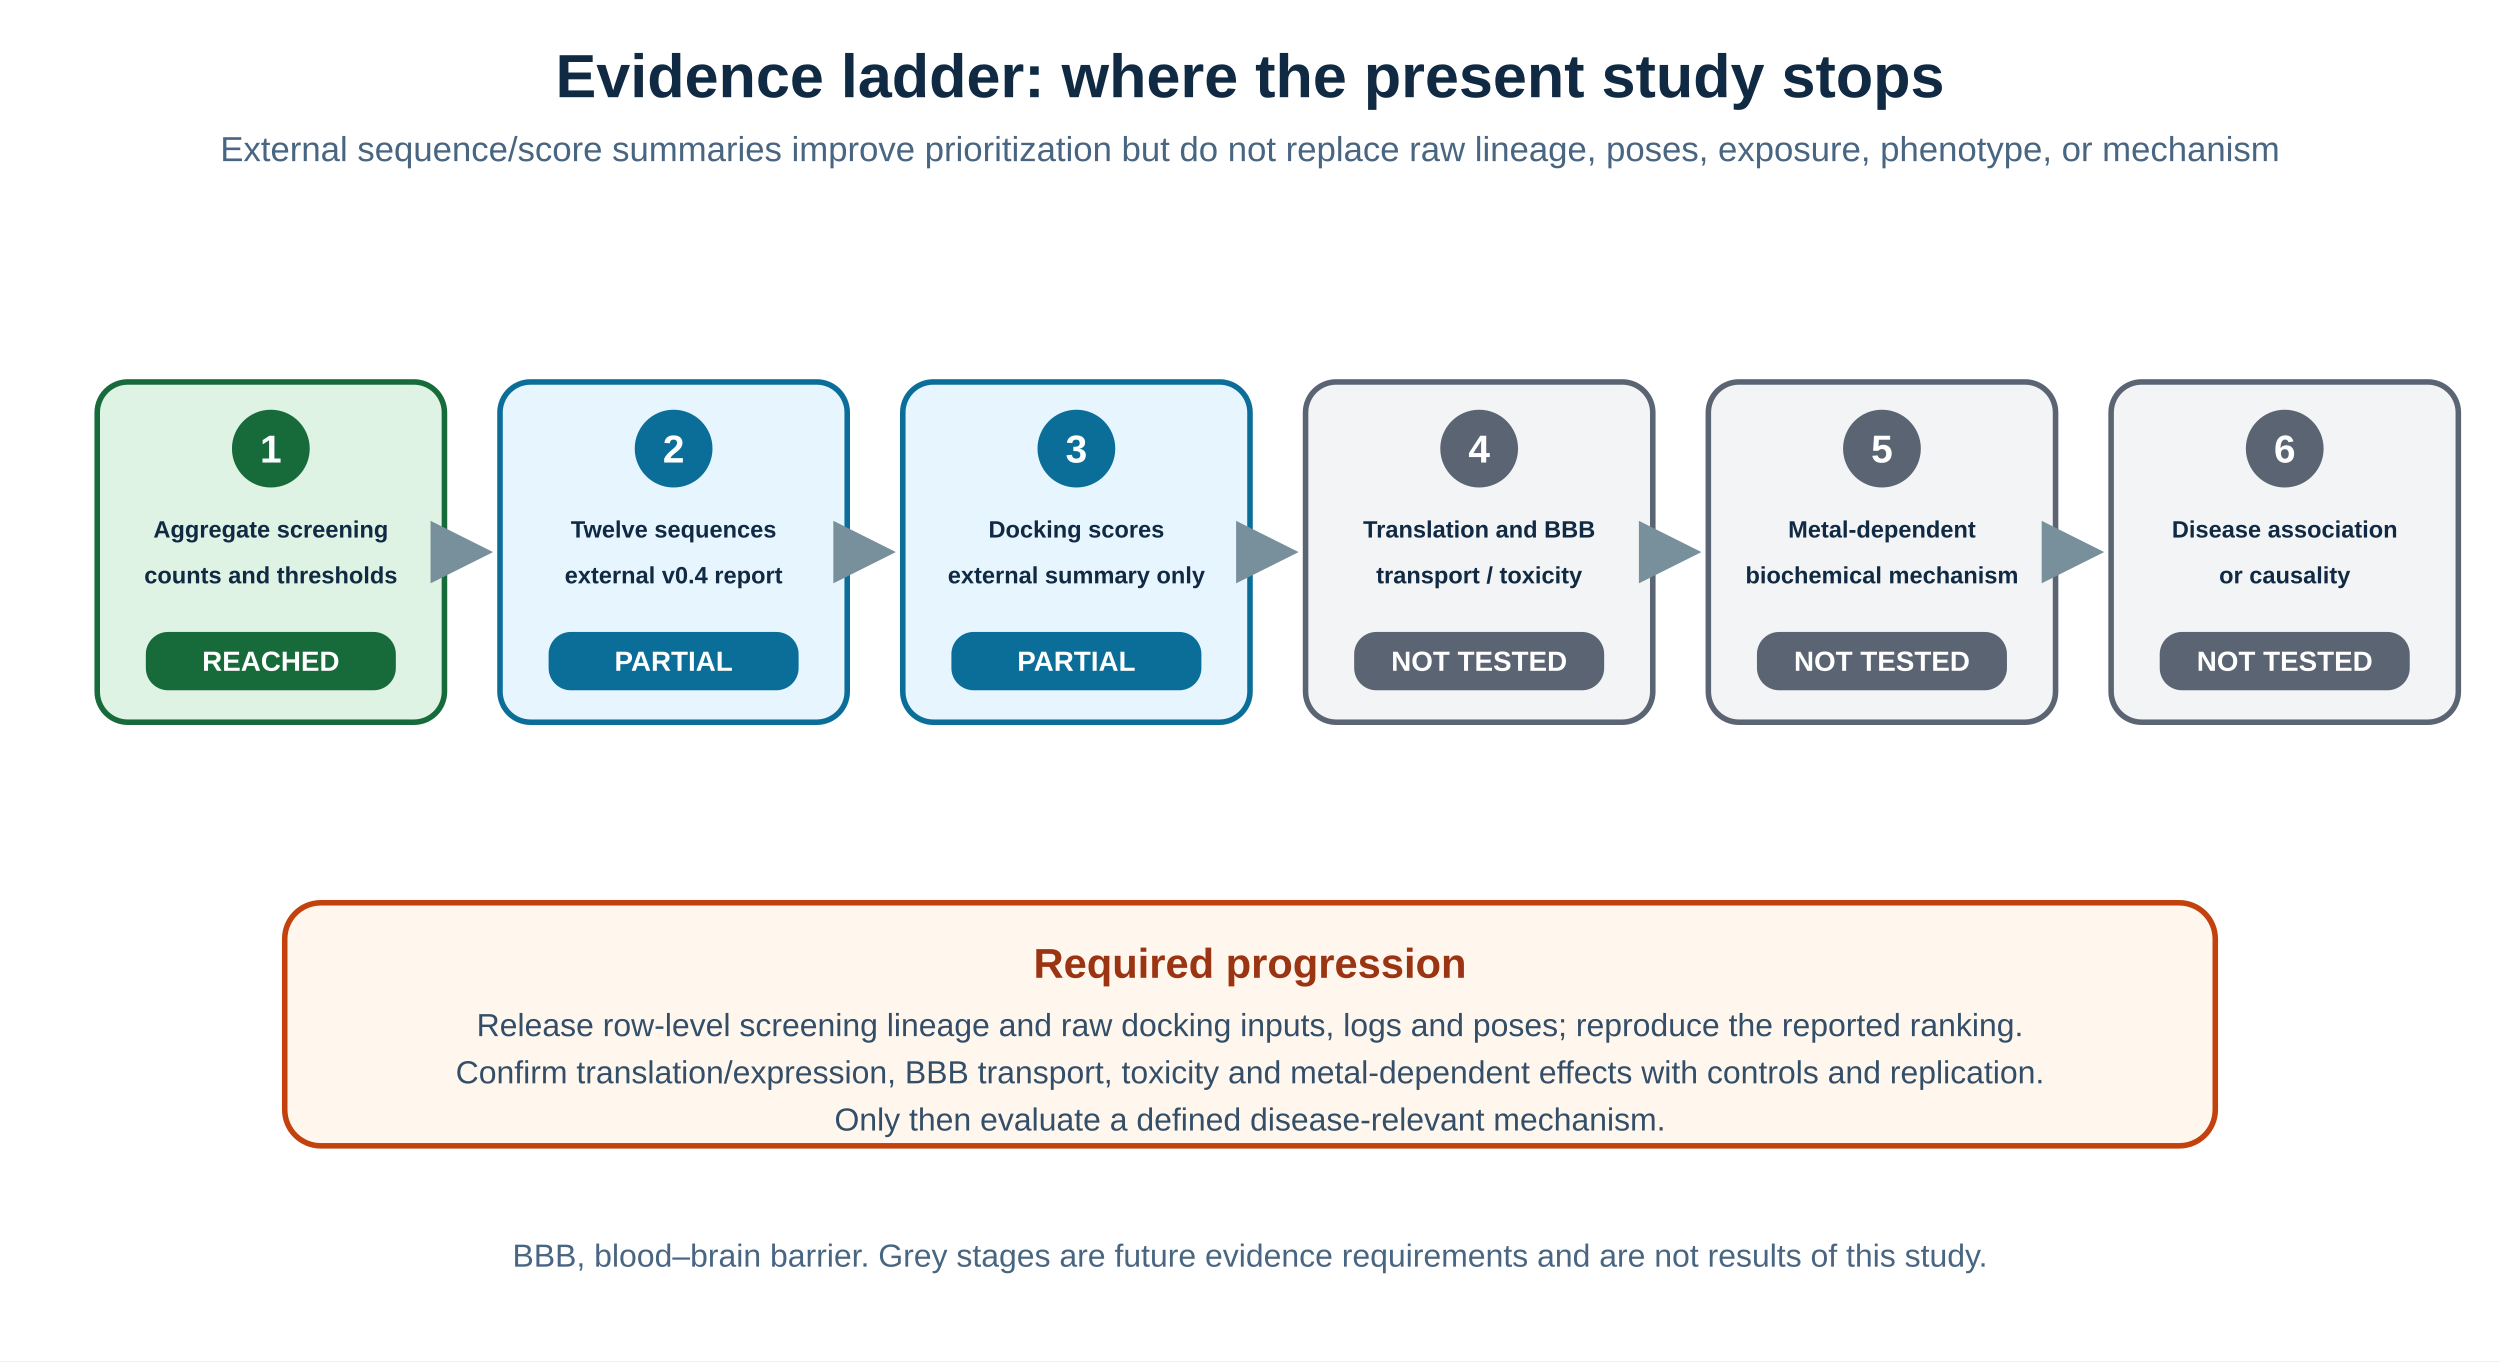
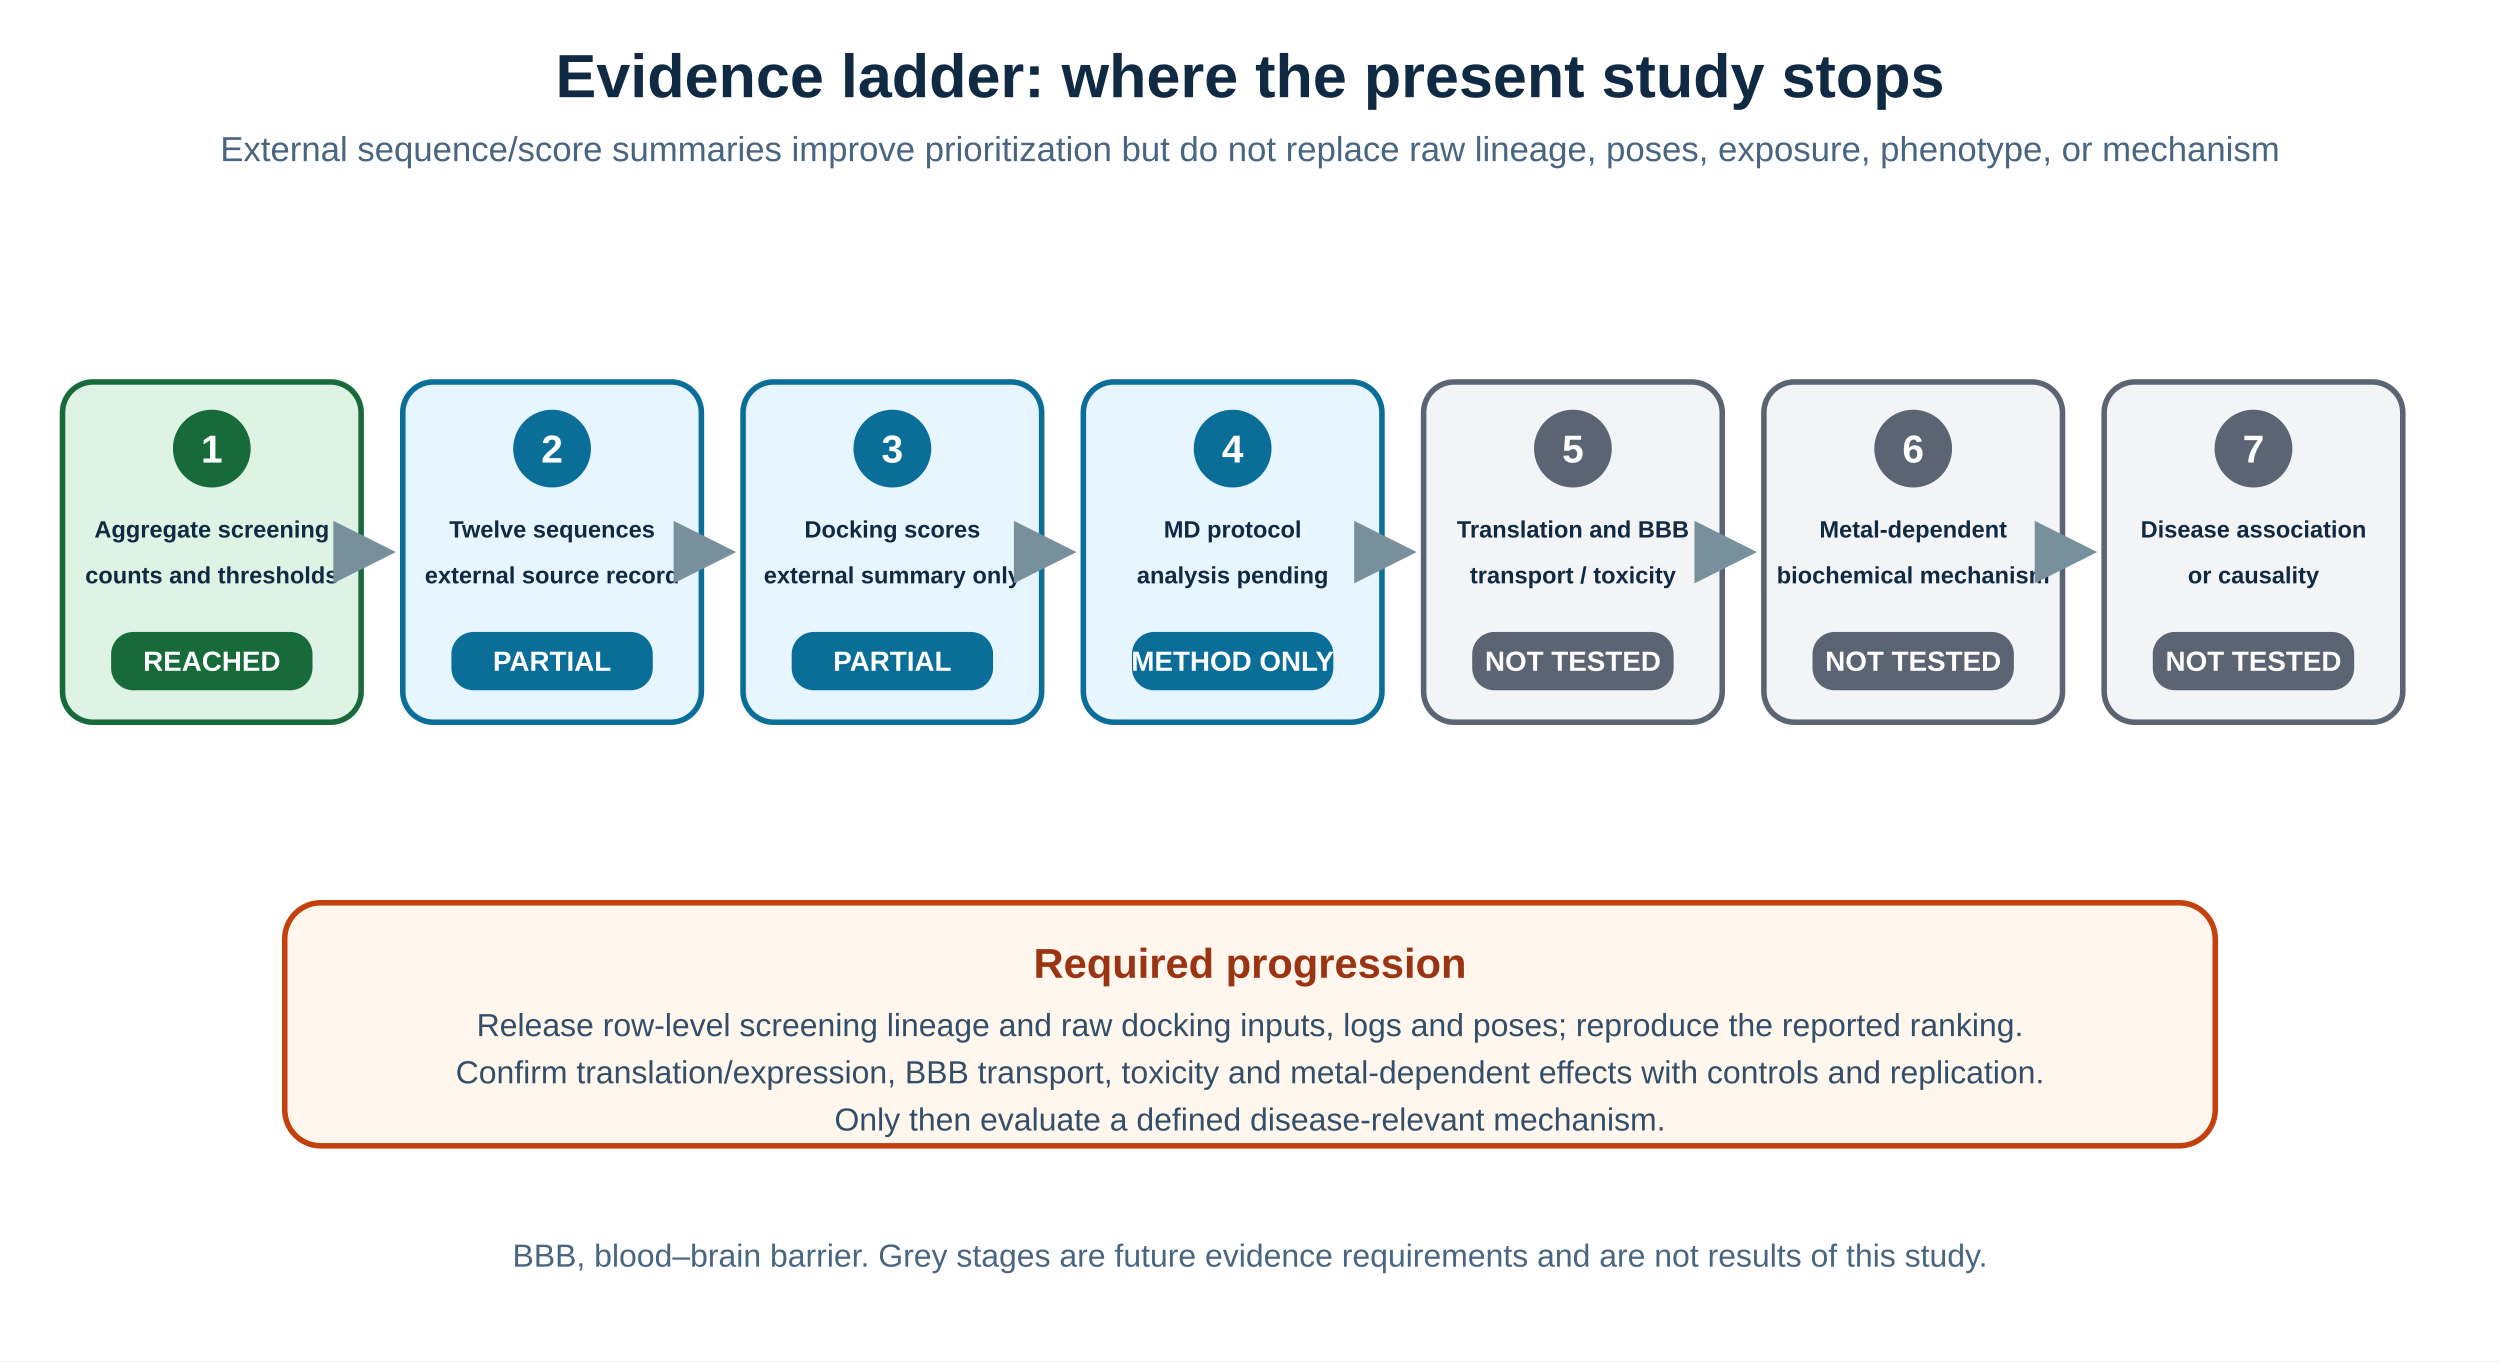
<svg xmlns="http://www.w3.org/2000/svg" width="1800" height="980" viewBox="0 0 1800 980">
  <defs>
    <marker id="arrow" viewBox="0 0 10 10" refX="8" refY="5" markerWidth="9" markerHeight="9" orient="auto">
      <path d="M0,0 L10,5 L0,10 z" fill="#78909C" />
    </marker>
  </defs>
  <rect width="1800" height="980" fill="#FFFFFF" />
  <style>.t{font-family:Arial,Helvetica,sans-serif;fill:#102A43}.b{font-family:Arial,Helvetica,sans-serif;fill:#334E68}.s{font-family:Arial,Helvetica,sans-serif;fill:#486581}</style>
  <text x="900" y="70" class="t" font-size="44" font-weight="700" text-anchor="middle">Evidence ladder: where the present study stops</text>
  <text x="900" y="116" class="s" font-size="25" text-anchor="middle">External sequence/score summaries improve prioritization but do not replace raw lineage, poses, exposure, phenotype, or mechanism</text>
-   <rect x="70" y="275" width="250" height="245" rx="22" fill="#DFF3E4" stroke="#176B3A" stroke-width="4" />
-   <circle cx="195.0" cy="323" r="28" fill="#176B3A" />
-   <text x="195.0" y="333" font-family="Arial,Helvetica,sans-serif" fill="#FFFFFF" font-size="28" font-weight="700" text-anchor="middle">1</text>
-   <text x="195.0" y="387" class="t" font-size="17" font-weight="700" text-anchor="middle">Aggregate screening</text>
-   <text x="195.0" y="420" class="t" font-size="17" font-weight="700" text-anchor="middle">counts and thresholds</text>
-   <rect x="105" y="455" width="180" height="42" rx="16" fill="#176B3A" />
-   <text x="195.0" y="483" font-family="Arial,Helvetica,sans-serif" fill="#FFFFFF" font-size="20" font-weight="700" text-anchor="middle">REACHED</text>
-   <line x1="328" y1="397.5" x2="346" y2="397.5" stroke="#78909C" stroke-width="5" marker-end="url(#arrow)" />
-   <rect x="360" y="275" width="250" height="245" rx="22" fill="#E7F5FF" stroke="#0B6E99" stroke-width="4" />
-   <circle cx="485.0" cy="323" r="28" fill="#0B6E99" />
-   <text x="485.0" y="333" font-family="Arial,Helvetica,sans-serif" fill="#FFFFFF" font-size="28" font-weight="700" text-anchor="middle">2</text>
-   <text x="485.0" y="387" class="t" font-size="17" font-weight="700" text-anchor="middle">Twelve sequences</text>
-   <text x="485.0" y="420" class="t" font-size="17" font-weight="700" text-anchor="middle">external v0.4 report</text>
-   <rect x="395" y="455" width="180" height="42" rx="16" fill="#0B6E99" />
-   <text x="485.0" y="483" font-family="Arial,Helvetica,sans-serif" fill="#FFFFFF" font-size="20" font-weight="700" text-anchor="middle">PARTIAL</text>
-   <line x1="618" y1="397.5" x2="636" y2="397.5" stroke="#78909C" stroke-width="5" marker-end="url(#arrow)" />
-   <rect x="650" y="275" width="250" height="245" rx="22" fill="#E7F5FF" stroke="#0B6E99" stroke-width="4" />
-   <circle cx="775.0" cy="323" r="28" fill="#0B6E99" />
-   <text x="775.0" y="333" font-family="Arial,Helvetica,sans-serif" fill="#FFFFFF" font-size="28" font-weight="700" text-anchor="middle">3</text>
-   <text x="775.0" y="387" class="t" font-size="17" font-weight="700" text-anchor="middle">Docking scores</text>
-   <text x="775.0" y="420" class="t" font-size="17" font-weight="700" text-anchor="middle">external summary only</text>
-   <rect x="685" y="455" width="180" height="42" rx="16" fill="#0B6E99" />
-   <text x="775.0" y="483" font-family="Arial,Helvetica,sans-serif" fill="#FFFFFF" font-size="20" font-weight="700" text-anchor="middle">PARTIAL</text>
-   <line x1="908" y1="397.5" x2="926" y2="397.5" stroke="#78909C" stroke-width="5" marker-end="url(#arrow)" />
-   <rect x="940" y="275" width="250" height="245" rx="22" fill="#F3F4F6" stroke="#5B6472" stroke-width="4" />
-   <circle cx="1065.0" cy="323" r="28" fill="#5B6472" />
-   <text x="1065.0" y="333" font-family="Arial,Helvetica,sans-serif" fill="#FFFFFF" font-size="28" font-weight="700" text-anchor="middle">4</text>
-   <text x="1065.0" y="387" class="t" font-size="17" font-weight="700" text-anchor="middle">Translation and BBB</text>
-   <text x="1065.0" y="420" class="t" font-size="17" font-weight="700" text-anchor="middle">transport / toxicity</text>
-   <rect x="975" y="455" width="180" height="42" rx="16" fill="#5B6472" />
-   <text x="1065.0" y="483" font-family="Arial,Helvetica,sans-serif" fill="#FFFFFF" font-size="20" font-weight="700" text-anchor="middle">NOT TESTED</text>
-   <line x1="1198" y1="397.5" x2="1216" y2="397.5" stroke="#78909C" stroke-width="5" marker-end="url(#arrow)" />
-   <rect x="1230" y="275" width="250" height="245" rx="22" fill="#F3F4F6" stroke="#5B6472" stroke-width="4" />
-   <circle cx="1355.0" cy="323" r="28" fill="#5B6472" />
-   <text x="1355.0" y="333" font-family="Arial,Helvetica,sans-serif" fill="#FFFFFF" font-size="28" font-weight="700" text-anchor="middle">5</text>
-   <text x="1355.0" y="387" class="t" font-size="17" font-weight="700" text-anchor="middle">Metal-dependent</text>
-   <text x="1355.0" y="420" class="t" font-size="17" font-weight="700" text-anchor="middle">biochemical mechanism</text>
-   <rect x="1265" y="455" width="180" height="42" rx="16" fill="#5B6472" />
-   <text x="1355.0" y="483" font-family="Arial,Helvetica,sans-serif" fill="#FFFFFF" font-size="20" font-weight="700" text-anchor="middle">NOT TESTED</text>
-   <line x1="1488" y1="397.5" x2="1506" y2="397.5" stroke="#78909C" stroke-width="5" marker-end="url(#arrow)" />
-   <rect x="1520" y="275" width="250" height="245" rx="22" fill="#F3F4F6" stroke="#5B6472" stroke-width="4" />
-   <circle cx="1645.0" cy="323" r="28" fill="#5B6472" />
-   <text x="1645.0" y="333" font-family="Arial,Helvetica,sans-serif" fill="#FFFFFF" font-size="28" font-weight="700" text-anchor="middle">6</text>
-   <text x="1645.0" y="387" class="t" font-size="17" font-weight="700" text-anchor="middle">Disease association</text>
-   <text x="1645.0" y="420" class="t" font-size="17" font-weight="700" text-anchor="middle">or causality</text>
-   <rect x="1555" y="455" width="180" height="42" rx="16" fill="#5B6472" />
-   <text x="1645.0" y="483" font-family="Arial,Helvetica,sans-serif" fill="#FFFFFF" font-size="20" font-weight="700" text-anchor="middle">NOT TESTED</text>
+   <rect x="45" y="275" width="215" height="245" rx="22" fill="#DFF3E4" stroke="#176B3A" stroke-width="4" />
+   <circle cx="152.5" cy="323" r="28" fill="#176B3A" />
+   <text x="152.5" y="333" font-family="Arial,Helvetica,sans-serif" fill="#FFFFFF" font-size="28" font-weight="700" text-anchor="middle">1</text>
+   <text x="152.5" y="387" class="t" font-size="17" font-weight="700" text-anchor="middle">Aggregate screening</text>
+   <text x="152.5" y="420" class="t" font-size="17" font-weight="700" text-anchor="middle">counts and thresholds</text>
+   <rect x="80" y="455" width="145" height="42" rx="16" fill="#176B3A" />
+   <text x="152.5" y="483" font-family="Arial,Helvetica,sans-serif" fill="#FFFFFF" font-size="20" font-weight="700" text-anchor="middle">REACHED</text>
+   <line x1="268" y1="397.5" x2="276" y2="397.5" stroke="#78909C" stroke-width="5" marker-end="url(#arrow)" />
+   <rect x="290" y="275" width="215" height="245" rx="22" fill="#E7F5FF" stroke="#0B6E99" stroke-width="4" />
+   <circle cx="397.5" cy="323" r="28" fill="#0B6E99" />
+   <text x="397.5" y="333" font-family="Arial,Helvetica,sans-serif" fill="#FFFFFF" font-size="28" font-weight="700" text-anchor="middle">2</text>
+   <text x="397.5" y="387" class="t" font-size="17" font-weight="700" text-anchor="middle">Twelve sequences</text>
+   <text x="397.5" y="420" class="t" font-size="17" font-weight="700" text-anchor="middle">external source record</text>
+   <rect x="325" y="455" width="145" height="42" rx="16" fill="#0B6E99" />
+   <text x="397.5" y="483" font-family="Arial,Helvetica,sans-serif" fill="#FFFFFF" font-size="20" font-weight="700" text-anchor="middle">PARTIAL</text>
+   <line x1="513" y1="397.5" x2="521" y2="397.5" stroke="#78909C" stroke-width="5" marker-end="url(#arrow)" />
+   <rect x="535" y="275" width="215" height="245" rx="22" fill="#E7F5FF" stroke="#0B6E99" stroke-width="4" />
+   <circle cx="642.5" cy="323" r="28" fill="#0B6E99" />
+   <text x="642.5" y="333" font-family="Arial,Helvetica,sans-serif" fill="#FFFFFF" font-size="28" font-weight="700" text-anchor="middle">3</text>
+   <text x="642.5" y="387" class="t" font-size="17" font-weight="700" text-anchor="middle">Docking scores</text>
+   <text x="642.5" y="420" class="t" font-size="17" font-weight="700" text-anchor="middle">external summary only</text>
+   <rect x="570" y="455" width="145" height="42" rx="16" fill="#0B6E99" />
+   <text x="642.5" y="483" font-family="Arial,Helvetica,sans-serif" fill="#FFFFFF" font-size="20" font-weight="700" text-anchor="middle">PARTIAL</text>
+   <line x1="758" y1="397.5" x2="766" y2="397.5" stroke="#78909C" stroke-width="5" marker-end="url(#arrow)" />
+   <rect x="780" y="275" width="215" height="245" rx="22" fill="#E7F5FF" stroke="#0B6E99" stroke-width="4" />
+   <circle cx="887.5" cy="323" r="28" fill="#0B6E99" />
+   <text x="887.5" y="333" font-family="Arial,Helvetica,sans-serif" fill="#FFFFFF" font-size="28" font-weight="700" text-anchor="middle">4</text>
+   <text x="887.5" y="387" class="t" font-size="17" font-weight="700" text-anchor="middle">MD protocol</text>
+   <text x="887.5" y="420" class="t" font-size="17" font-weight="700" text-anchor="middle">analysis pending</text>
+   <rect x="815" y="455" width="145" height="42" rx="16" fill="#0B6E99" />
+   <text x="887.5" y="483" font-family="Arial,Helvetica,sans-serif" fill="#FFFFFF" font-size="20" font-weight="700" text-anchor="middle">METHOD ONLY</text>
+   <line x1="1003" y1="397.5" x2="1011" y2="397.5" stroke="#78909C" stroke-width="5" marker-end="url(#arrow)" />
+   <rect x="1025" y="275" width="215" height="245" rx="22" fill="#F3F4F6" stroke="#5B6472" stroke-width="4" />
+   <circle cx="1132.5" cy="323" r="28" fill="#5B6472" />
+   <text x="1132.5" y="333" font-family="Arial,Helvetica,sans-serif" fill="#FFFFFF" font-size="28" font-weight="700" text-anchor="middle">5</text>
+   <text x="1132.5" y="387" class="t" font-size="17" font-weight="700" text-anchor="middle">Translation and BBB</text>
+   <text x="1132.5" y="420" class="t" font-size="17" font-weight="700" text-anchor="middle">transport / toxicity</text>
+   <rect x="1060" y="455" width="145" height="42" rx="16" fill="#5B6472" />
+   <text x="1132.5" y="483" font-family="Arial,Helvetica,sans-serif" fill="#FFFFFF" font-size="20" font-weight="700" text-anchor="middle">NOT TESTED</text>
+   <line x1="1248" y1="397.5" x2="1256" y2="397.5" stroke="#78909C" stroke-width="5" marker-end="url(#arrow)" />
+   <rect x="1270" y="275" width="215" height="245" rx="22" fill="#F3F4F6" stroke="#5B6472" stroke-width="4" />
+   <circle cx="1377.5" cy="323" r="28" fill="#5B6472" />
+   <text x="1377.5" y="333" font-family="Arial,Helvetica,sans-serif" fill="#FFFFFF" font-size="28" font-weight="700" text-anchor="middle">6</text>
+   <text x="1377.5" y="387" class="t" font-size="17" font-weight="700" text-anchor="middle">Metal-dependent</text>
+   <text x="1377.5" y="420" class="t" font-size="17" font-weight="700" text-anchor="middle">biochemical mechanism</text>
+   <rect x="1305" y="455" width="145" height="42" rx="16" fill="#5B6472" />
+   <text x="1377.5" y="483" font-family="Arial,Helvetica,sans-serif" fill="#FFFFFF" font-size="20" font-weight="700" text-anchor="middle">NOT TESTED</text>
+   <line x1="1493" y1="397.5" x2="1501" y2="397.5" stroke="#78909C" stroke-width="5" marker-end="url(#arrow)" />
+   <rect x="1515" y="275" width="215" height="245" rx="22" fill="#F3F4F6" stroke="#5B6472" stroke-width="4" />
+   <circle cx="1622.5" cy="323" r="28" fill="#5B6472" />
+   <text x="1622.5" y="333" font-family="Arial,Helvetica,sans-serif" fill="#FFFFFF" font-size="28" font-weight="700" text-anchor="middle">7</text>
+   <text x="1622.5" y="387" class="t" font-size="17" font-weight="700" text-anchor="middle">Disease association</text>
+   <text x="1622.5" y="420" class="t" font-size="17" font-weight="700" text-anchor="middle">or causality</text>
+   <rect x="1550" y="455" width="145" height="42" rx="16" fill="#5B6472" />
+   <text x="1622.5" y="483" font-family="Arial,Helvetica,sans-serif" fill="#FFFFFF" font-size="20" font-weight="700" text-anchor="middle">NOT TESTED</text>
  <rect x="205" y="650" width="1390" height="175" rx="26" fill="#FFF7ED" stroke="#C2410C" stroke-width="4" />
  <text x="900" y="704" font-family="Arial,Helvetica,sans-serif" fill="#9A3412" font-size="30" font-weight="700" text-anchor="middle">Required progression</text>
  <text x="900" y="746" class="b" font-size="23" text-anchor="middle">Release row-level screening lineage and raw docking inputs, logs and poses; reproduce the reported ranking.</text>
  <text x="900" y="780" class="b" font-size="23" text-anchor="middle">Confirm translation/expression, BBB transport, toxicity and metal-dependent effects with controls and replication.</text>
  <text x="900" y="814" class="b" font-size="23" text-anchor="middle">Only then evaluate a defined disease-relevant mechanism.</text>
  <text x="900" y="912" class="s" font-size="23" text-anchor="middle">BBB, blood–brain barrier. Grey stages are future evidence requirements and are not results of this study.</text>
</svg>
